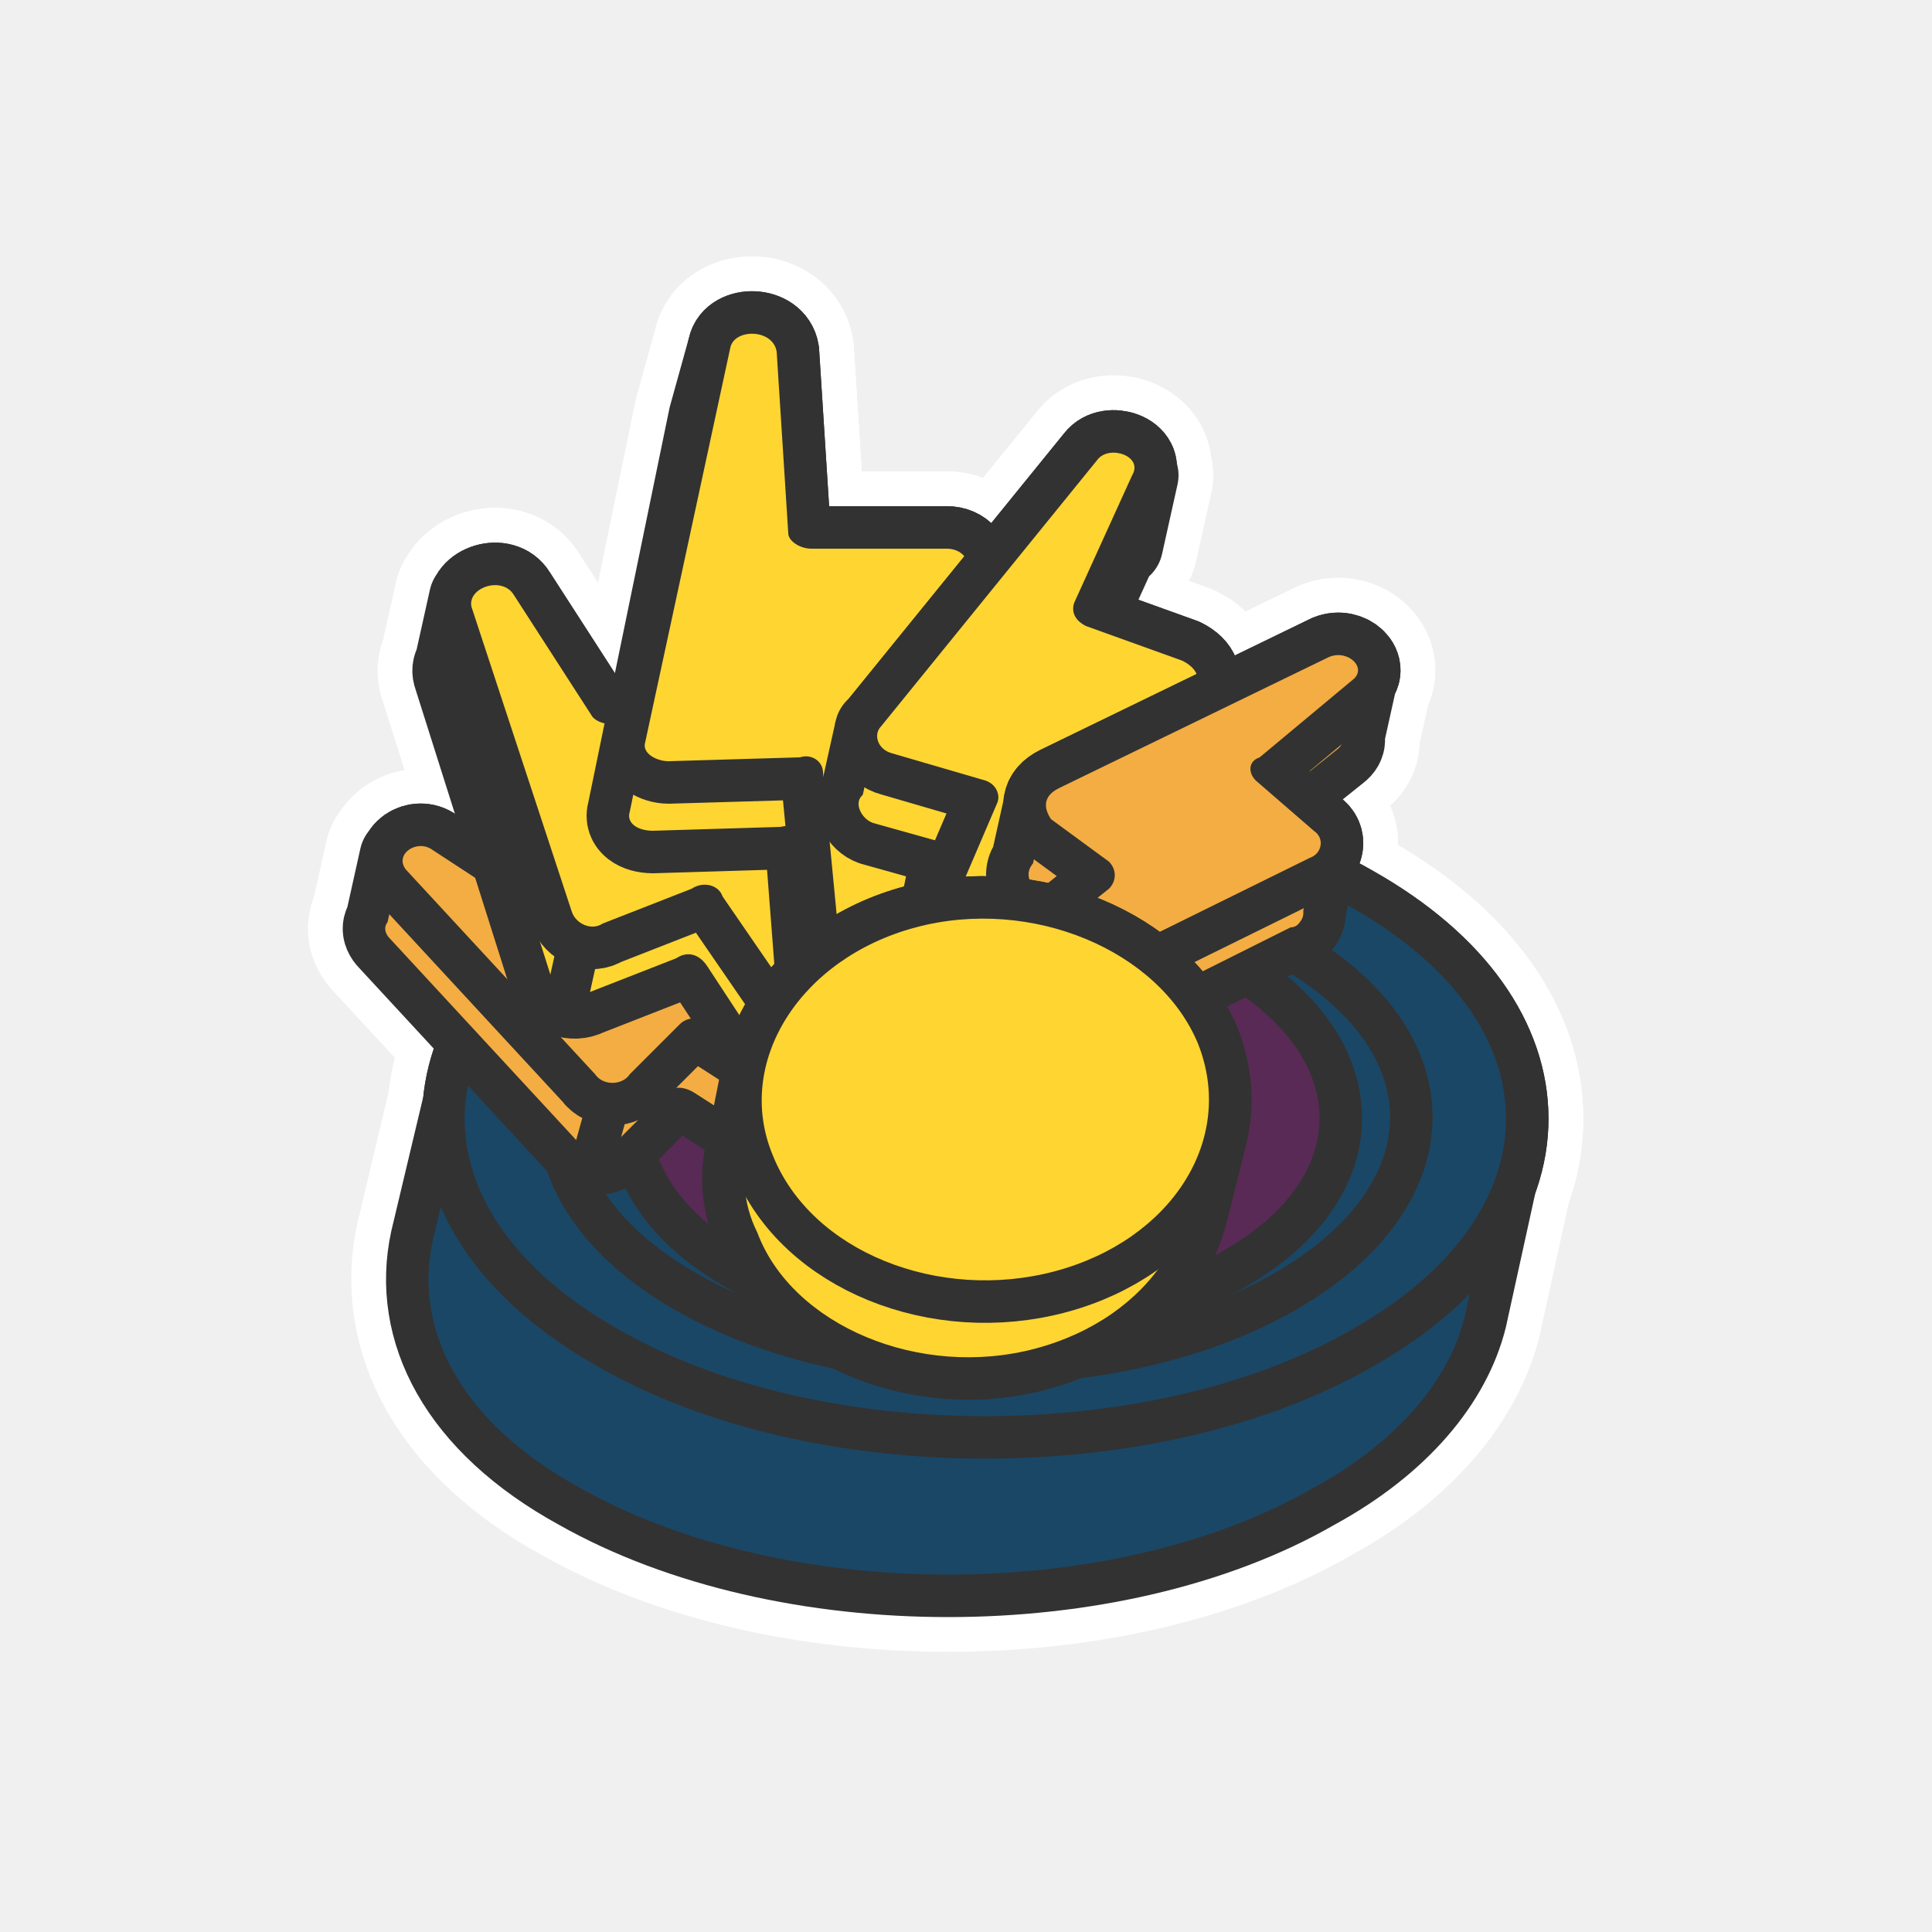
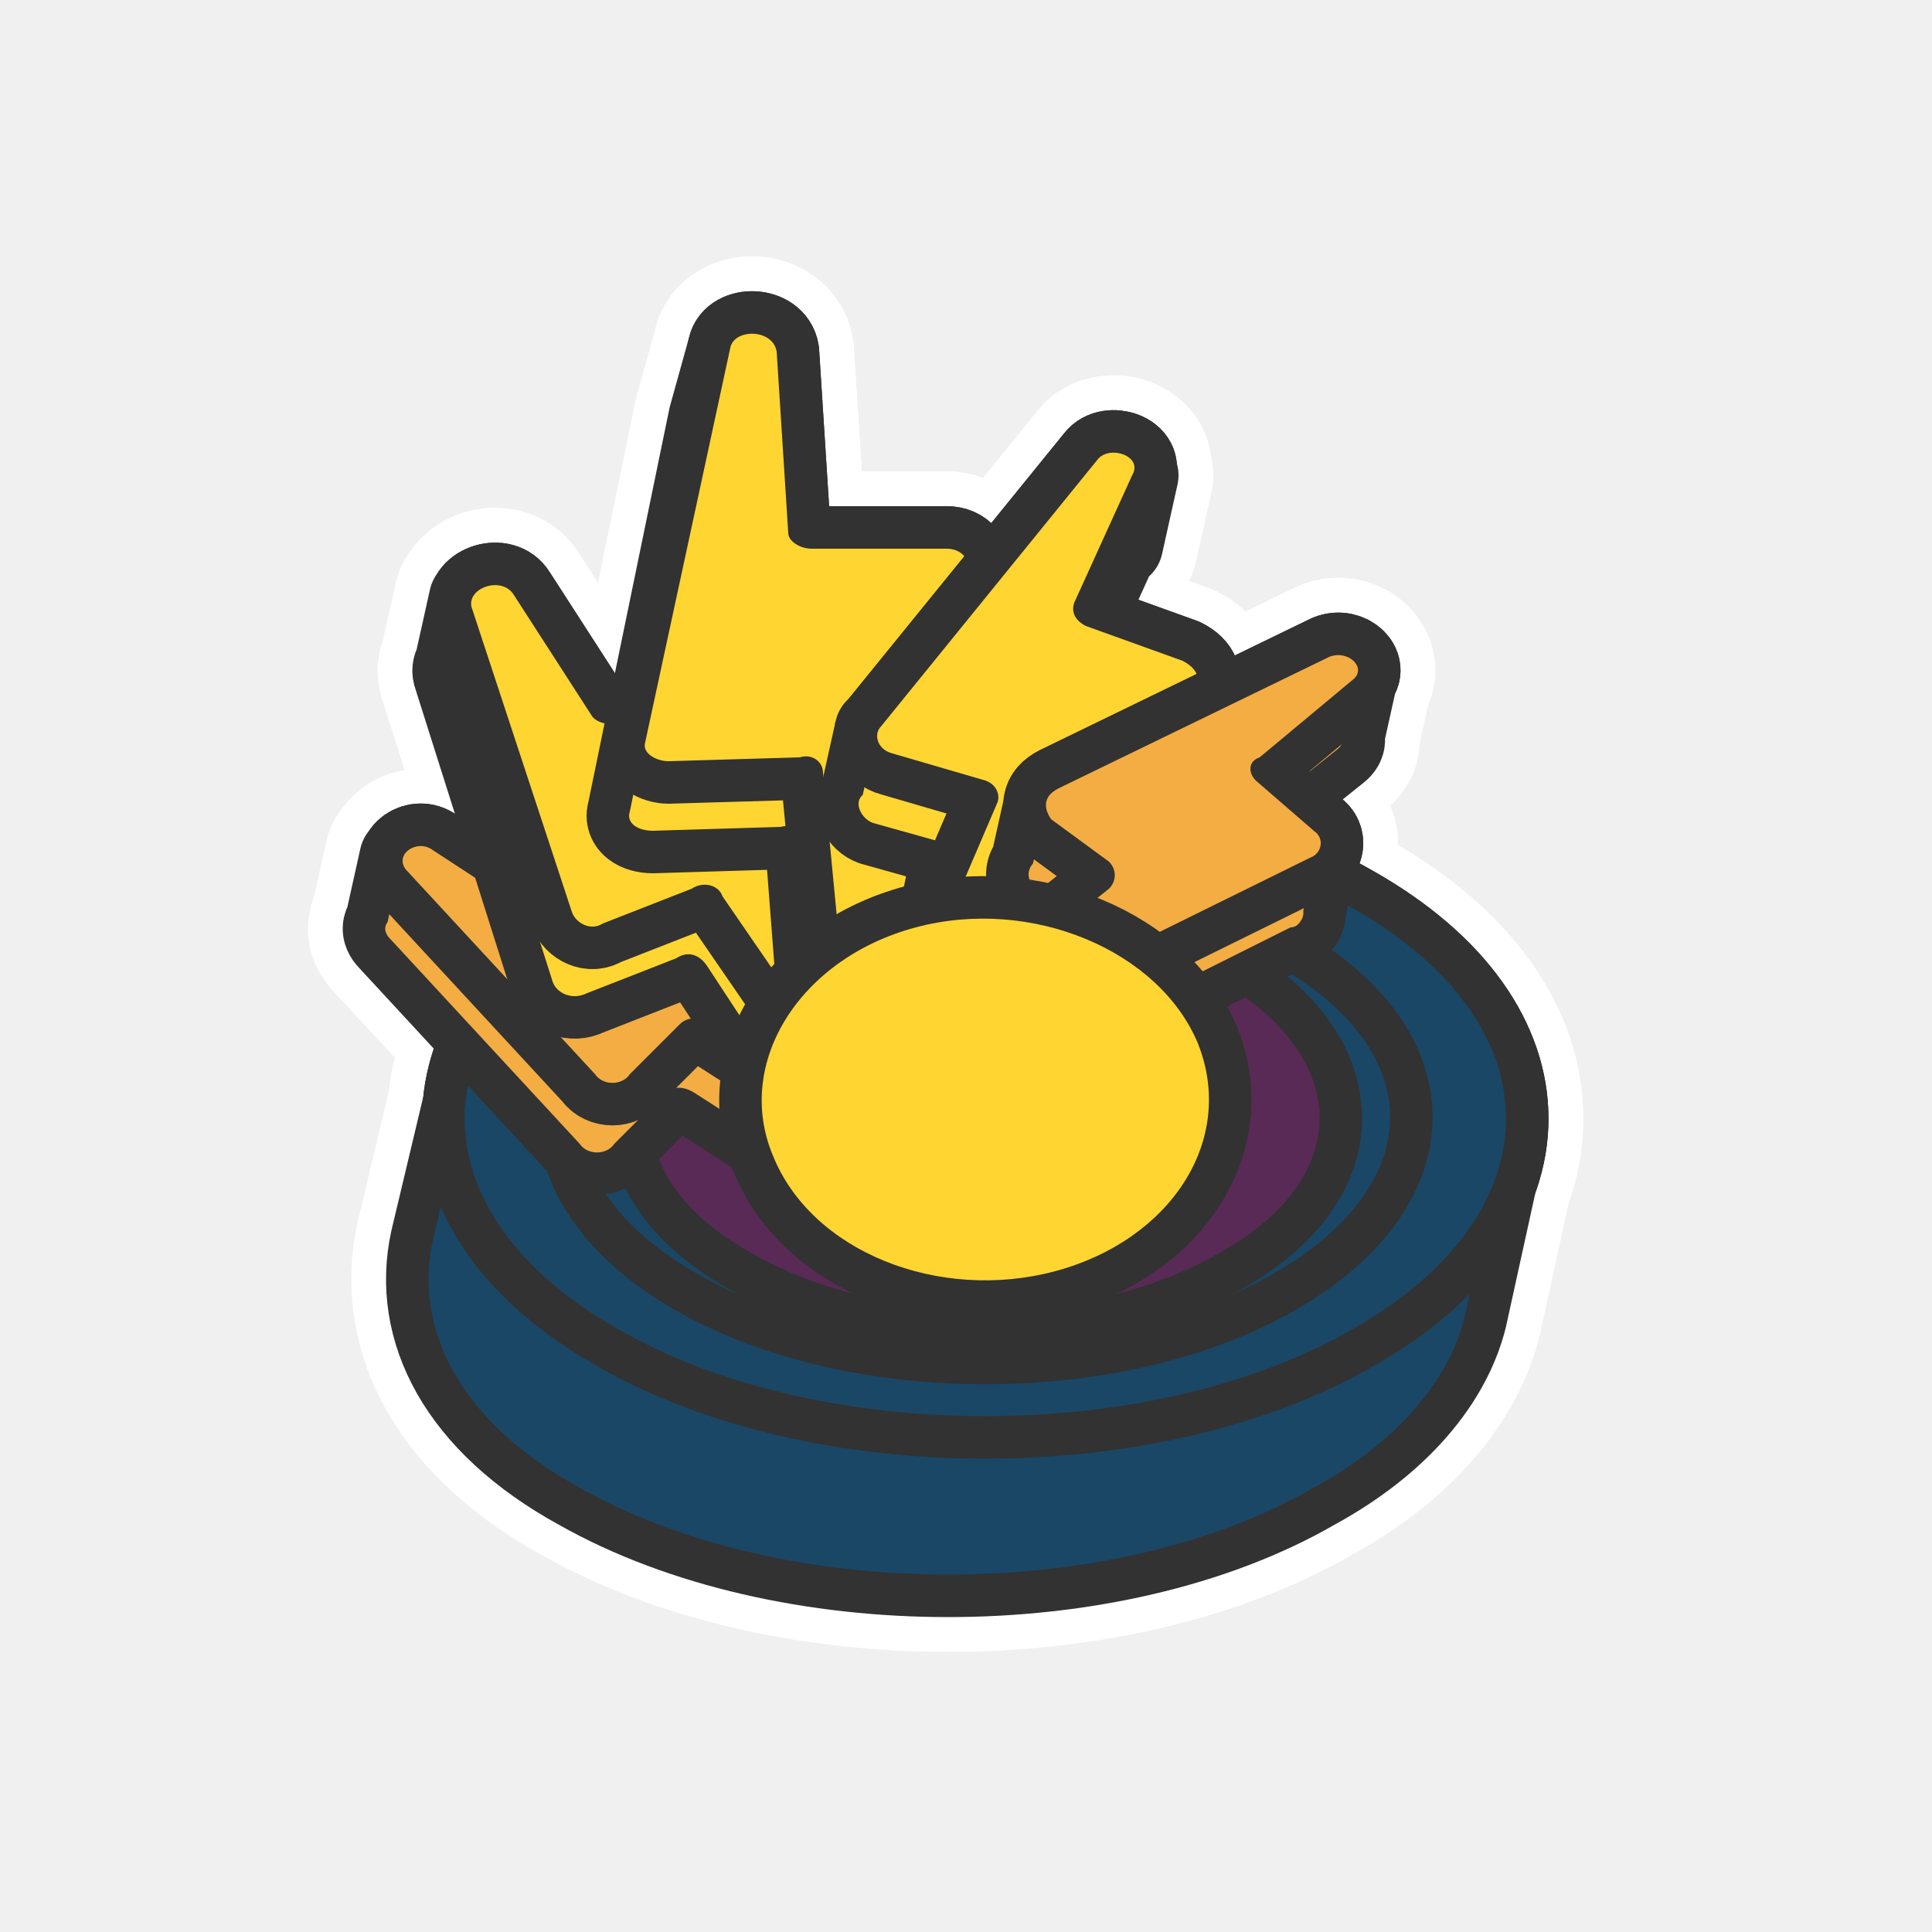
<svg xmlns="http://www.w3.org/2000/svg" width="500" height="500" viewBox="0 0 500 500">
  <defs>
    <path id="p0" d="M350 235C403 265 403 314 350 344C298 374 212 374 160 344C107 314 107 265 160 235C212 205 298 205 350 235ZM340 276C393 306 393 355 340 385C288 415 203 415 150 385C98 355 98 306 150 276C203 246 288 246 340 276ZM388 300L379 341C375 357 362 373 340 385L350 344C372 332 384 316 388 300ZM350 344L340 385C288 415 203 415 150 385L160 344C212 374 298 374 350 344ZM160 344L150 385C119 368 107 344 112 321L122 279C116 302 129 326 160 344Z" />
    <path id="p1" d="M350 235C403 265 403 314 350 344C298 374 212 374 160 344C107 314 107 265 160 235C212 205 298 205 350 235Z" />
    <path id="p2" d="M316 254C350 274 350 305 316 324C282 344 228 344 194 324C160 305 160 274 194 254C228 235 282 235 316 254Z" />
    <path id="p3" d="M112 220L138 237C141 239 144 239 146 237L160 224C163 221 167 221 170 224L219 277C223 281 217 286 212 283L184 265C182 263 178 263 176 265L163 278C161 281 156 281 154 278L105 225C102 221 108 217 112 220ZM108 238L134 255C136 257 140 257 142 255L156 242C159 239 163 239 166 242L215 295C219 299 212 304 208 301L180 283C177 281 174 281 172 283L159 296C157 299 152 299 150 296L101 243C97 239 103 235 108 238ZM220 280L216 298C215 301 211 303 208 301L212 283C215 285 220 283 220 280ZM212 283L208 301L180 283L184 265L212 283ZM184 265L180 283C177 281 174 281 172 283L176 265C178 263 182 263 184 265ZM176 265L172 283L159 296L163 278L176 265ZM163 278L159 296C157 299 152 299 150 296L154 278C156 281 161 281 163 278ZM154 278L150 296L101 243L105 225L154 278ZM105 225L101 243C100 242 100 241 100 240L104 222C104 223 104 224 105 225Z" />
    <path id="p4" d="M112 220C108 217 102 221 105 225L154 278C156 281 161 281 163 278L176 265C178 263 182 263 184 265L212 283C217 286 223 281 219 277L170 224C167 221 163 221 160 224L146 237C144 239 141 239 138 237L112 220Z" />
    <path id="p5" d="M133 154L153 185C154 187 158 188 160 187L185 178C189 177 193 178 194 181L220 261C222 266 212 269 209 264L187 232C186 229 182 228 179 230L156 239C153 241 149 239 148 236L122 157C121 152 130 149 133 154ZM128 172L149 203C150 205 153 206 156 205L181 196C185 195 189 196 189 199L215 279C217 284 208 287 204 282L183 250C181 247 178 246 175 248L152 257C148 259 144 257 143 254L118 175C116 170 125 167 128 172ZM220 263L216 281C215 285 207 286 204 282L209 264C211 268 219 267 220 263ZM209 264L204 282L183 250L187 232L209 264ZM187 232L183 250C181 247 178 246 175 248L179 230C182 228 186 229 187 232ZM179 230L175 248L152 257L156 239L179 230ZM156 239L152 257C148 259 144 257 143 254L148 236C149 239 153 241 156 239ZM148 236L143 254L118 175L122 157L148 236ZM122 157L118 175C118 174 118 173 118 173L122 155C122 155 122 156 122 157Z" />
    <path id="p6" d="M133 154C130 149 121 152 122 157L148 236C149 239 153 241 156 239L179 230C182 228 186 229 187 232L209 264C212 269 222 266 220 261L194 181C193 178 189 177 185 178L160 187C158 188 154 187 153 185L133 154Z" />
    <path id="p7" d="M201 91L204 138C204 140 207 142 210 142L245 142C249 142 251 145 251 148L229 253C228 258 218 258 218 252L213 200C213 197 210 195 207 196L173 197C170 197 166 195 167 192L189 90C190 85 200 85 201 91ZM196 109L200 156C200 158 203 160 206 160L241 160C244 160 247 163 247 166L225 271C224 276 214 276 213 270L209 218C209 215 206 213 202 214L169 215C165 215 162 213 163 210L184 108C186 103 196 103 196 109ZM229 253L225 271C224 276 214 276 213 270L218 252C218 258 228 258 229 253ZM218 252L213 270L209 218L213 200L218 252ZM213 200L209 218C209 215 206 213 202 214L207 196C210 195 213 197 213 200ZM207 196L202 214L169 215L173 197L207 196ZM173 197L169 215C165 215 162 213 163 210L167 192C166 195 170 197 173 197ZM167 192L163 210L184 108L189 90L167 192ZM189 90L184 108C184 108 185 108 185 108L189 90C189 90 189 90 189 90Z" />
    <path id="p8" d="M201 91C200 85 190 85 189 90L167 192C166 195 170 197 173 197L207 196C210 195 213 197 213 200L218 252C218 258 228 258 229 253L251 148C251 145 249 142 245 142L210 142C207 142 204 140 204 138L201 91Z" />
    <path id="p9" d="M293 123L278 156C277 159 279 161 281 162L306 171C310 173 311 176 309 179L253 247C250 252 240 248 243 243L258 208C259 206 258 203 255 202L231 195C227 194 226 190 228 188L284 119C287 115 296 118 293 123ZM289 141L274 174C273 177 274 179 277 180L302 189C306 191 307 194 305 197L249 265C245 270 236 266 239 261L254 226C255 224 254 221 251 220L226 213C223 212 221 208 223 206L279 137C283 133 292 136 289 141ZM293 123L289 141L274 174L278 156L293 123ZM278 156L274 174C274 175 274 175 274 175L278 157C278 157 278 157 278 156ZM310 177L306 195C305 195 305 196 305 197L309 179C309 178 310 177 310 177ZM309 179L305 197L249 265L253 247L309 179ZM253 247L249 265C246 270 237 267 238 262L243 244C241 249 250 252 253 247ZM258 208L254 226C255 223 253 221 251 220L255 202C257 203 259 205 258 208ZM255 202L251 220L226 213L231 195L255 202ZM231 195L226 213C224 212 222 210 223 207L227 189C226 192 228 194 231 195ZM294 123L290 141C290 141 289 141 289 141L293 123C294 123 294 123 294 123Z" />
    <path id="p10" d="M293 123C296 118 287 115 284 119L228 188C226 190 227 194 231 195L255 202C258 203 259 206 258 208L243 243C240 248 250 252 253 247L309 179C311 176 310 173 306 171L281 162C279 161 277 159 278 156L293 123Z" />
    <path id="p11" d="M350 176L326 196C323 197 323 200 325 202L340 215C343 217 342 221 339 222L268 257C263 259 258 254 262 250L287 230C289 228 289 225 287 223L272 212C270 209 270 206 274 204L344 170C349 168 354 173 350 176ZM346 194L321 214C319 215 319 218 321 220L336 233C338 235 338 239 334 240L264 275C259 277 253 272 258 268L283 248C285 246 285 243 283 241L268 230C265 227 266 224 269 222L340 188C345 186 350 191 346 194ZM350 176L346 194L321 214L326 196L350 176ZM326 196L321 214C320 214 320 215 320 216L324 198C324 197 325 196 326 196ZM341 219L337 237C337 238 336 240 334 240L339 222C340 222 341 220 341 219ZM339 222L334 240L264 275L268 257L339 222ZM268 257L264 275C260 277 256 274 256 270L260 252C260 256 264 259 268 257ZM289 227L284 245C285 244 284 242 283 241L287 223C288 224 289 226 289 227ZM287 223L283 241L268 230L272 212L287 223ZM272 212L268 230C267 229 266 227 267 225L271 207C270 209 271 211 272 212ZM351 174L347 192C347 193 346 194 346 194L350 176C351 176 351 175 351 174Z" />
    <path id="p12" d="M350 176C354 173 349 168 344 170L274 204C270 206 270 209 272 212L287 223C289 225 289 228 287 230L262 250C258 254 263 259 268 257L339 222C342 221 343 217 340 215L325 202C323 200 323 197 326 196L350 176Z" />
-     <path id="p13" d="M310 270C320 295 303 321 273 329C243 337 210 324 200 299C190 275 207 248 237 240C267 232 300 246 310 270ZM305 290C315 315 298 341 268 349C238 357 205 343 196 319C186 294 202 268 233 260C263 252 295 266 305 290ZM312 293L307 313C303 329 289 343 268 349L273 329C294 324 308 309 312 293ZM273 329L268 349C238 357 205 343 196 319L200 299C210 324 243 337 273 329ZM200 299L196 319C192 311 192 303 194 296L198 276C197 283 197 291 200 299Z" />
-     <path id="p14" d="M310 270C320 295 303 321 273 329C243 337 210 324 200 299C190 275 207 248 237 240C267 232 300 246 310 270Z" />
+     <path id="p13" d="M310 270C320 295 303 321 273 329C243 337 210 324 200 299C190 275 207 248 237 240C267 232 300 246 310 270Z" />
  </defs>
  <g fill="#ffffff" stroke="#ffffff" stroke-width="40" stroke-linejoin="round">
    <use href="#p0" />
    <use href="#p1" />
    <use href="#p2" />
    <use href="#p3" />
    <use href="#p4" />
    <use href="#p5" />
    <use href="#p6" />
    <use href="#p7" />
    <use href="#p8" />
    <use href="#p9" />
    <use href="#p10" />
    <use href="#p11" />
    <use href="#p12" />
    <use href="#p13" />
-     <use href="#p14" />
  </g>
  <g stroke="#323232" stroke-width="22" stroke-miterlimit="4" paint-order="stroke">
    <use href="#p0" fill="#1a4766" stroke-linejoin="round" />
    <use href="#p1" fill="#1a4766" stroke-linejoin="miter" />
    <use href="#p2" fill="#592a56" stroke-linejoin="miter" />
    <path d="M333 245C376 269 376 309 333 334C290 359 220 359 177 334C134 309 134 269 177 245C220 220 290 220 333 245Z" fill="none" stroke-width="11" stroke-linecap="round" stroke-linejoin="round" />
    <use href="#p3" fill="#f3ad42" stroke-linejoin="round" />
-     <path d="M159 280L154 298" fill="none" stroke-width="11" stroke-linecap="round" stroke-linejoin="round" />
    <use href="#p4" fill="#f3ad42" stroke-linejoin="miter" />
    <use href="#p5" fill="#ffd531" stroke-linejoin="round" />
-     <path d="M151 239L147 257" fill="none" stroke-width="11" stroke-linecap="round" stroke-linejoin="round" />
    <use href="#p6" fill="#ffd531" stroke-linejoin="miter" />
    <use href="#p7" fill="#ffd531" stroke-linejoin="round" />
    <use href="#p8" fill="#ffd531" stroke-linejoin="miter" />
    <use href="#p9" fill="#ffd531" stroke-linejoin="round" />
    <use href="#p10" fill="#ffd531" stroke-linejoin="miter" />
    <use href="#p11" fill="#f3ad42" stroke-linejoin="round" />
    <use href="#p12" fill="#f3ad42" stroke-linejoin="miter" />
-     <use href="#p13" fill="#ffd531" stroke-linejoin="round" />
-     <use href="#p14" fill="#ffd531" stroke-linejoin="miter" />
+     <use href="#p13" fill="#ffd531" stroke-linejoin="miter" />
  </g>
</svg>
